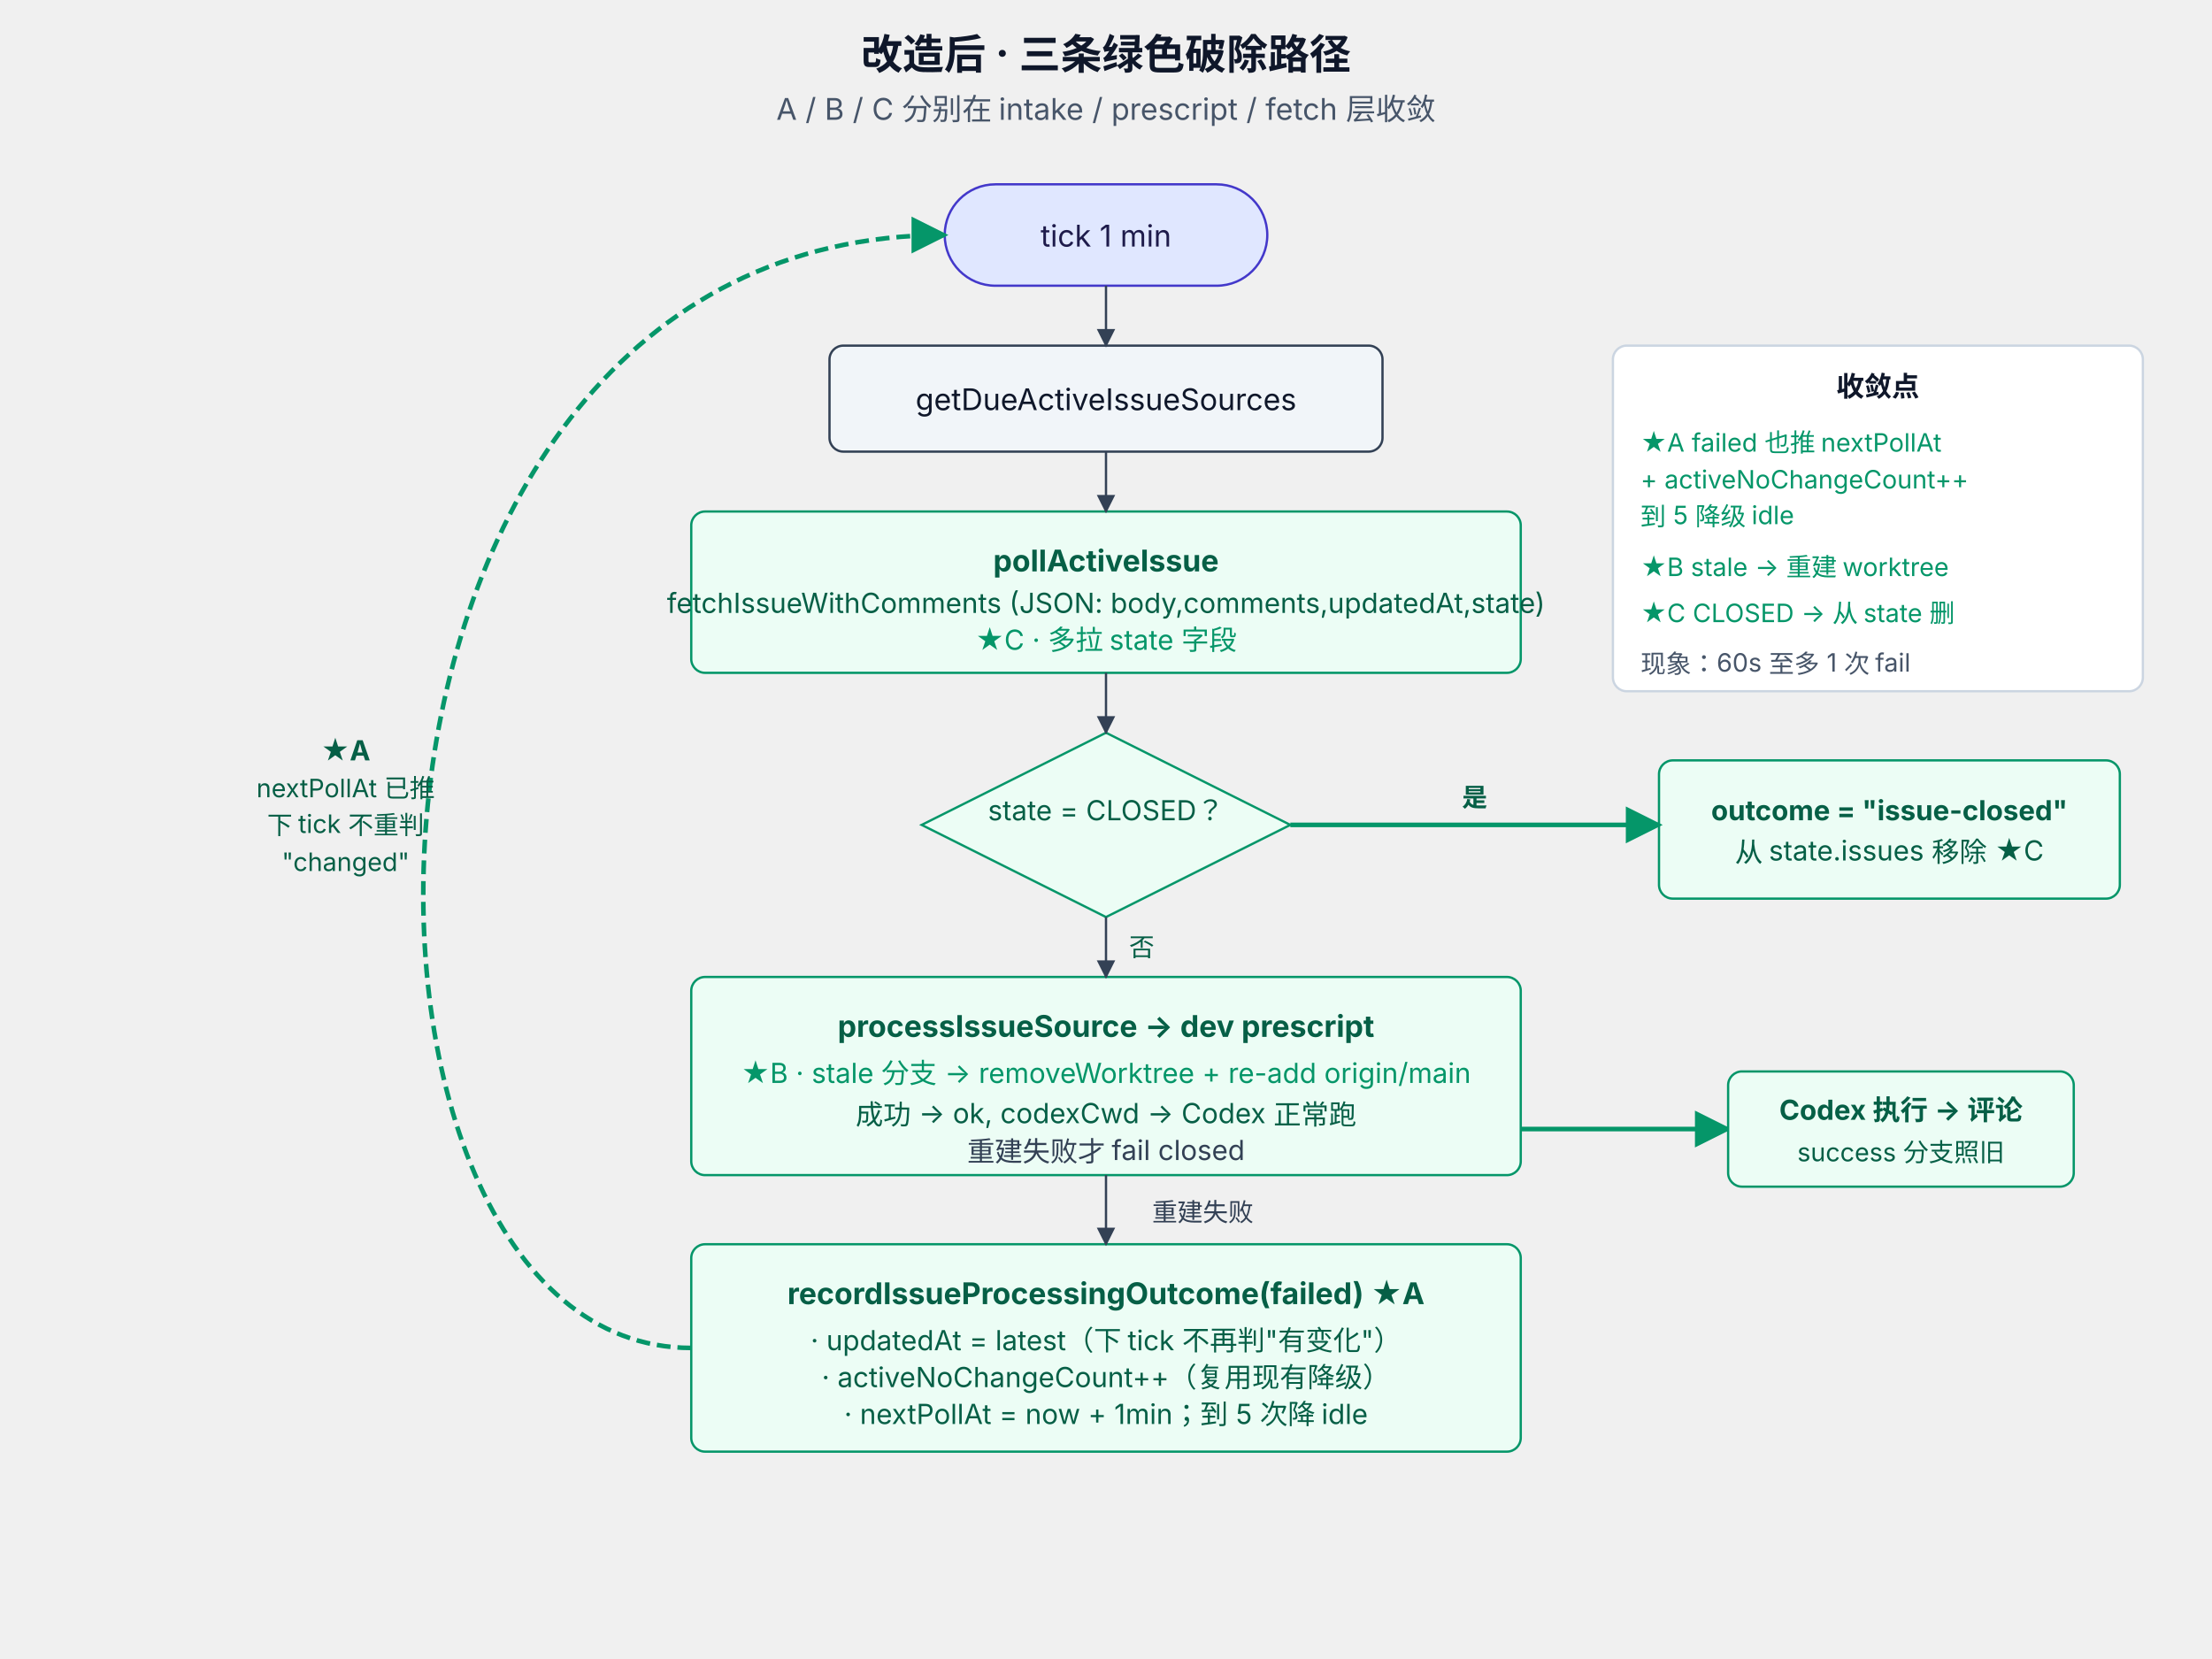
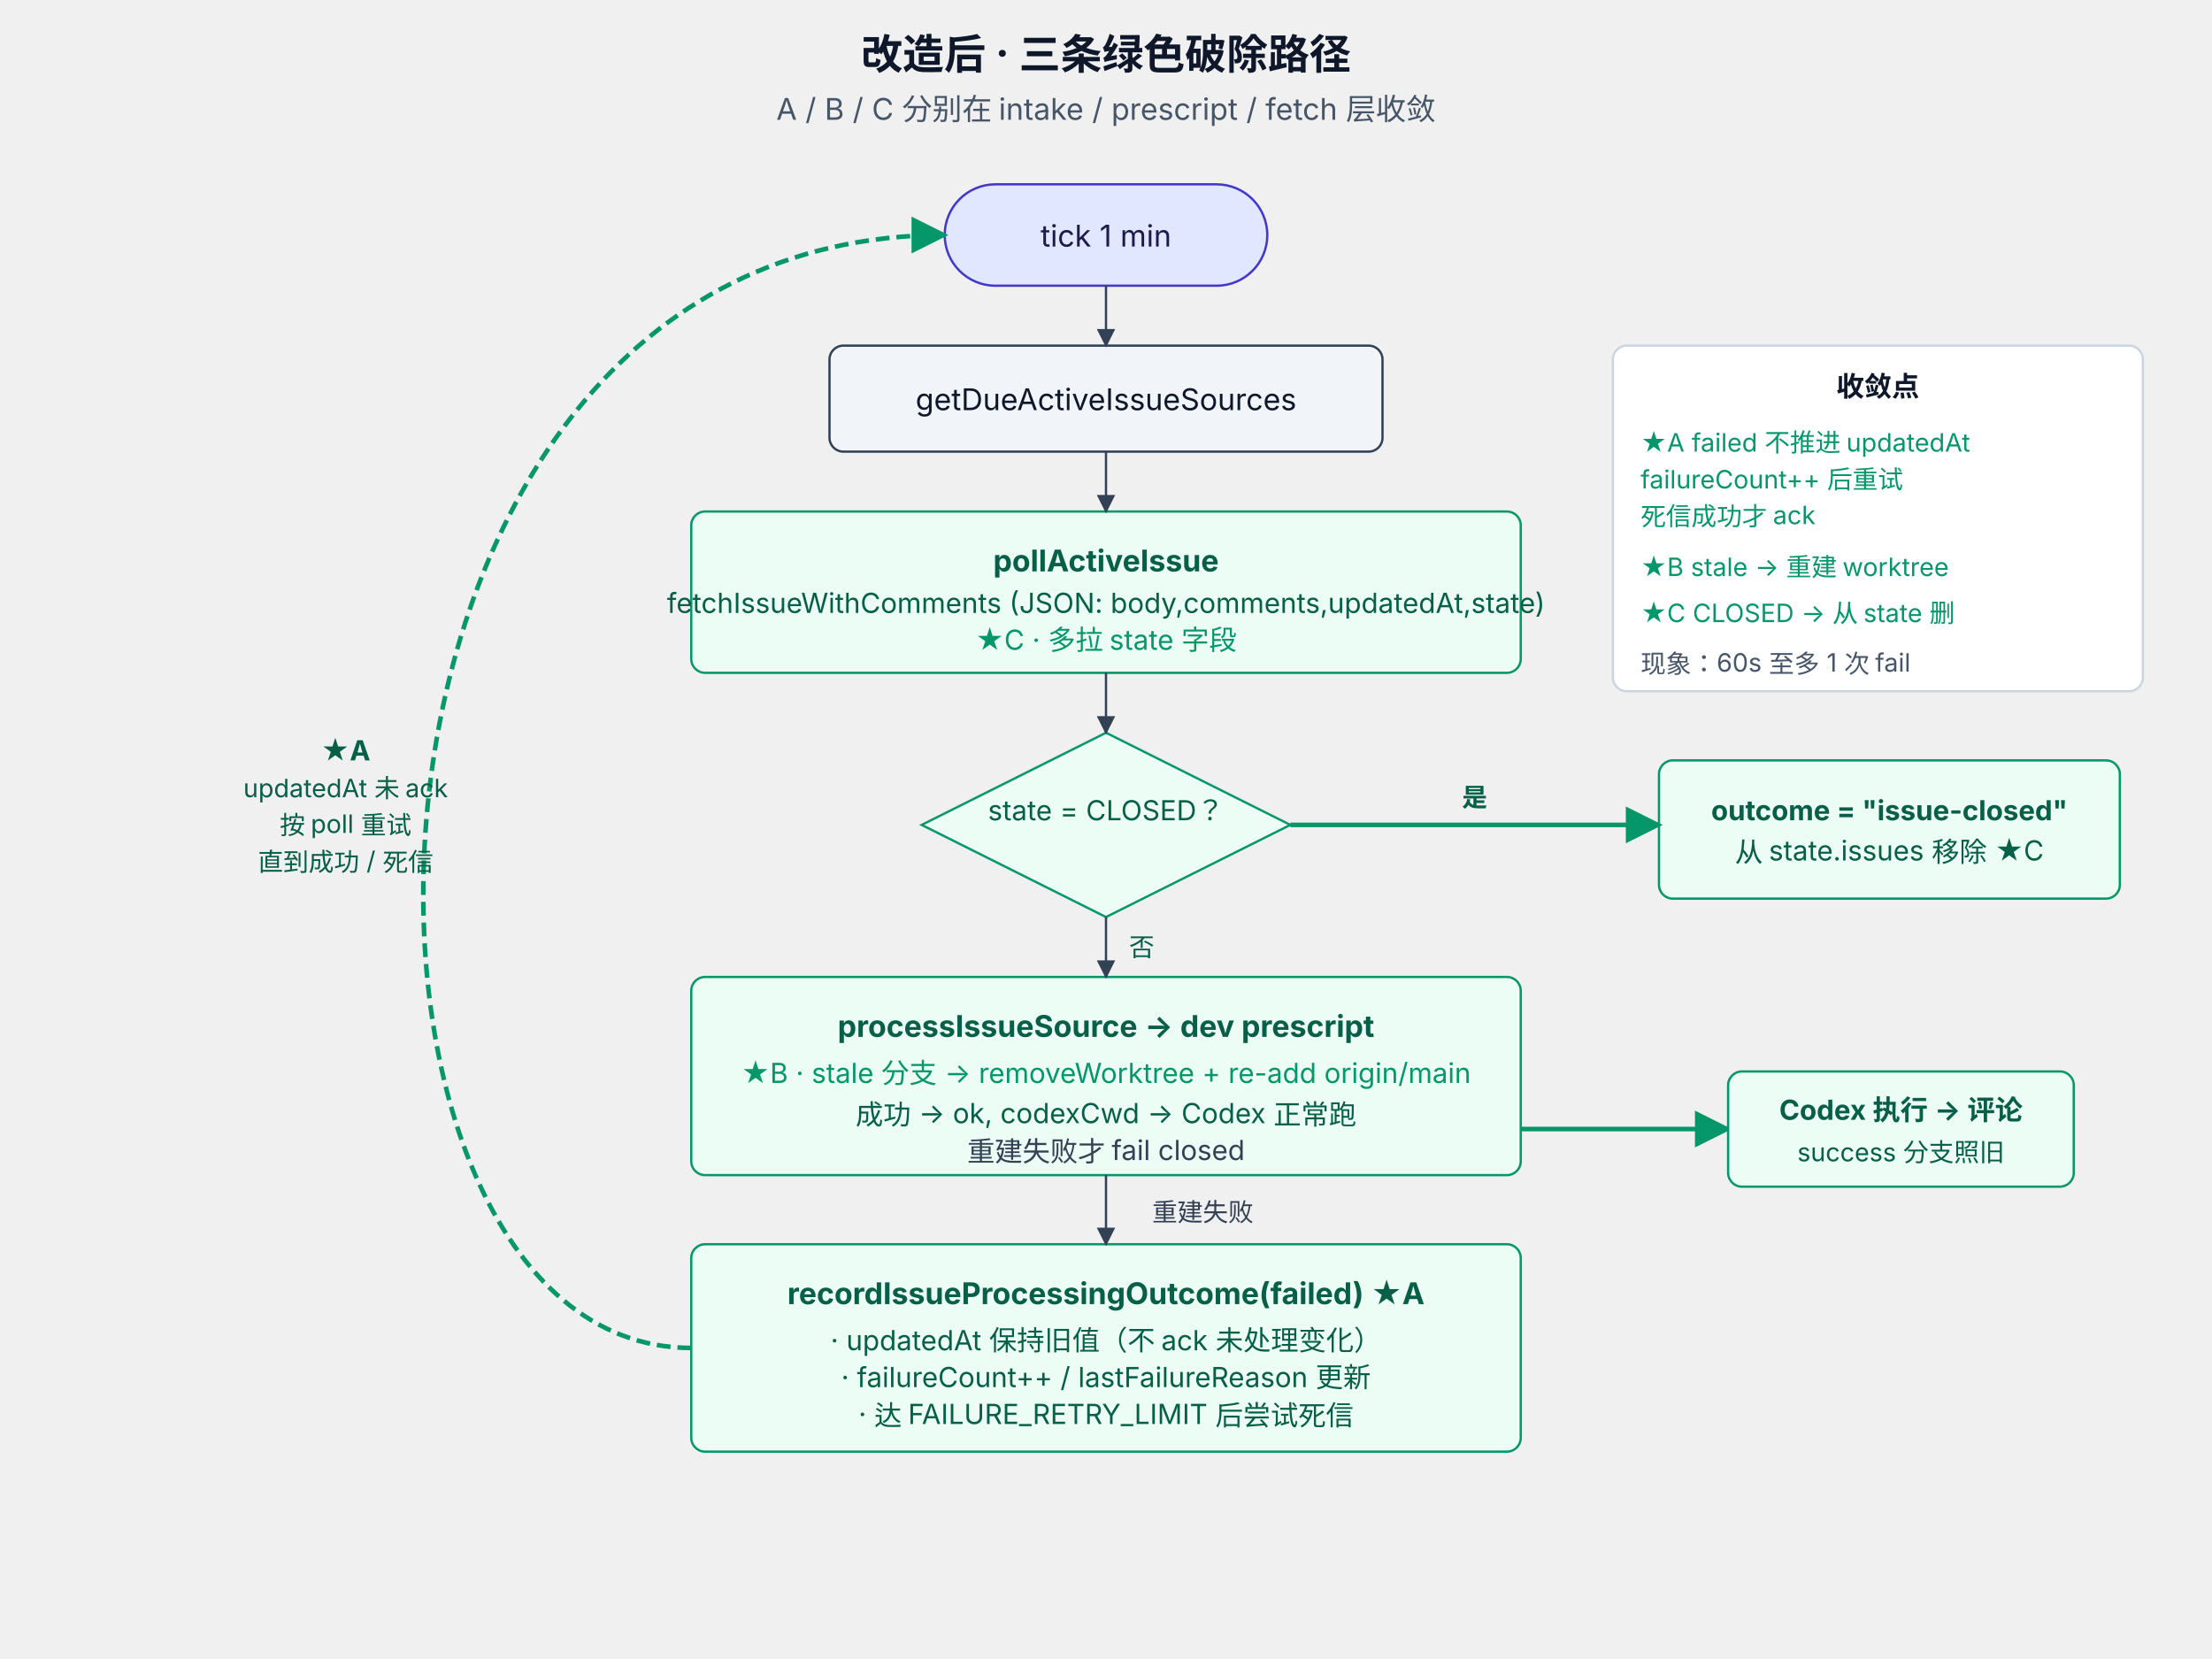
<svg xmlns="http://www.w3.org/2000/svg" viewBox="0 0 960 720" font-family="ui-sans-serif, -apple-system, sans-serif">
  <defs>
    <marker id="arrow2" viewBox="0 0 10 10" refX="9" refY="5" markerWidth="8" markerHeight="8" orient="auto-start-reverse">
      <path d="M0,0 L10,5 L0,10 z" fill="#334155" />
    </marker>
    <marker id="arrowGreen" viewBox="0 0 10 10" refX="9" refY="5" markerWidth="8" markerHeight="8" orient="auto-start-reverse">
      <path d="M0,0 L10,5 L0,10 z" fill="#059669" />
    </marker>
  </defs>
  <text x="480" y="30" text-anchor="middle" font-size="18" font-weight="700" fill="#0f172a">改造后 · 三条绿色破除路径</text>
  <text x="480" y="52" text-anchor="middle" font-size="13" fill="#475569">A / B / C 分别在 intake / prescript / fetch 层收敛</text>
  <rect x="410" y="80" width="140" height="44" rx="22" fill="#e0e7ff" stroke="#4338ca" />
  <text x="480" y="107" text-anchor="middle" font-size="13" fill="#1e1b4b">tick 1 min</text>
  <rect x="360" y="150" width="240" height="46" rx="6" fill="#f1f5f9" stroke="#334155" />
  <text x="480" y="178" text-anchor="middle" font-size="13" fill="#0f172a">getDueActiveIssueSources</text>
  <rect x="300" y="222" width="360" height="70" rx="6" fill="#ecfdf5" stroke="#059669" />
  <text x="480" y="248" text-anchor="middle" font-size="13" font-weight="700" fill="#065f46">pollActiveIssue</text>
  <text x="480" y="266" text-anchor="middle" font-size="12" fill="#065f46">fetchIssueWithComments (JSON: body,comments,updatedAt,state)</text>
  <text x="480" y="282" text-anchor="middle" font-size="12" fill="#059669">★C · 多拉 state 字段</text>
  <polygon points="480,318 560,358 480,398 400,358" fill="#ecfdf5" stroke="#059669" />
  <text x="480" y="356" text-anchor="middle" font-size="12" fill="#065f46">state = CLOSED？</text>
  <rect x="720" y="330" width="200" height="60" rx="6" fill="#ecfdf5" stroke="#059669" />
  <text x="820" y="356" text-anchor="middle" font-size="12" font-weight="700" fill="#065f46">outcome = "issue-closed"</text>
  <text x="820" y="374" text-anchor="middle" font-size="12" fill="#065f46">从 state.issues 移除 ★C</text>
  <rect x="300" y="424" width="360" height="86" rx="6" fill="#ecfdf5" stroke="#059669" />
  <text x="480" y="450" text-anchor="middle" font-size="13" font-weight="700" fill="#065f46">processIssueSource → dev prescript</text>
  <text x="480" y="470" text-anchor="middle" font-size="12" fill="#059669">★B · stale 分支 → removeWorktree + re-add origin/main</text>
  <text x="480" y="488" text-anchor="middle" font-size="12" fill="#065f46">成功 → ok, codexCwd → Codex 正常跑</text>
  <text x="480" y="504" text-anchor="middle" font-size="12" fill="#334155">重建失败才 fail closed</text>
  <rect x="300" y="540" width="360" height="90" rx="6" fill="#ecfdf5" stroke="#059669" />
  <text x="480" y="566" text-anchor="middle" font-size="13" font-weight="700" fill="#065f46">recordIssueProcessingOutcome(failed) ★A</text>
-   <text x="480" y="586" text-anchor="middle" font-size="12" fill="#065f46">· updatedAt = latest（下 tick 不再判"有变化"）</text>
-   <text x="480" y="602" text-anchor="middle" font-size="12" fill="#065f46">· activeNoChangeCount++（复用现有降级）</text>
-   <text x="480" y="618" text-anchor="middle" font-size="12" fill="#065f46">· nextPollAt = now + 1min；到 5 次降 idle</text>
+   <text x="480" y="586" text-anchor="middle" font-size="12" fill="#065f46">· updatedAt 保持旧值（不 ack 未处理变化）</text>
+   <text x="480" y="602" text-anchor="middle" font-size="12" fill="#065f46">· failureCount++ / lastFailureReason 更新</text>
+   <text x="480" y="618" text-anchor="middle" font-size="12" fill="#065f46">· 达 FAILURE_RETRY_LIMIT 后尝试死信</text>
  <line x1="480" y1="124" x2="480" y2="150" stroke="#334155" marker-end="url(#arrow2)" />
  <line x1="480" y1="196" x2="480" y2="222" stroke="#334155" marker-end="url(#arrow2)" />
  <line x1="480" y1="292" x2="480" y2="318" stroke="#334155" marker-end="url(#arrow2)" />
  <line x1="480" y1="398" x2="480" y2="424" stroke="#334155" marker-end="url(#arrow2)" />
  <text x="490" y="415" font-size="11" fill="#065f46">否</text>
  <line x1="480" y1="510" x2="480" y2="540" stroke="#334155" marker-end="url(#arrow2)" />
  <text x="500" y="530" font-size="11" fill="#334155">重建失败</text>
  <line x1="560" y1="358" x2="720" y2="358" stroke="#059669" stroke-width="2" marker-end="url(#arrowGreen)" />
  <text x="640" y="350" text-anchor="middle" font-size="11" font-weight="700" fill="#065f46">是</text>
  <line x1="660" y1="490" x2="750" y2="490" stroke="#059669" stroke-width="2" marker-end="url(#arrowGreen)" />
  <rect x="750" y="465" width="150" height="50" rx="6" fill="#ecfdf5" stroke="#059669" />
  <text x="825" y="486" text-anchor="middle" font-size="12" font-weight="700" fill="#065f46">Codex 执行 → 评论</text>
  <text x="825" y="504" text-anchor="middle" font-size="11" fill="#065f46">success 分支照旧</text>
  <path d="M 300,585 C 130,585 130,102 410,102" fill="none" stroke="#059669" stroke-width="2" stroke-dasharray="6,3" marker-end="url(#arrowGreen)" />
  <text x="150" y="330" text-anchor="middle" font-size="12" font-weight="700" fill="#065f46">★A</text>
-   <text x="150" y="346" text-anchor="middle" font-size="11" fill="#065f46">nextPollAt 已推</text>
-   <text x="150" y="362" text-anchor="middle" font-size="11" fill="#065f46">下 tick 不重判</text>
-   <text x="150" y="378" text-anchor="middle" font-size="11" fill="#065f46">"changed"</text>
+   <text x="150" y="346" text-anchor="middle" font-size="11" fill="#065f46">updatedAt 未 ack</text>
+   <text x="150" y="362" text-anchor="middle" font-size="11" fill="#065f46">按 poll 重试</text>
+   <text x="150" y="378" text-anchor="middle" font-size="11" fill="#065f46">直到成功 / 死信</text>
  <rect x="700" y="150" width="230" height="150" rx="6" fill="#ffffff" stroke="#cbd5e1" />
  <text x="815" y="172" text-anchor="middle" font-size="12" font-weight="700" fill="#0f172a">收敛点</text>
-   <text x="712" y="196" font-size="11" fill="#059669">★A failed 也推 nextPollAt</text>
-   <text x="712" y="212" font-size="11" fill="#059669">    + activeNoChangeCount++</text>
-   <text x="712" y="228" font-size="11" fill="#059669">    到 5 降级 idle</text>
+   <text x="712" y="196" font-size="11" fill="#059669">★A failed 不推进 updatedAt</text>
+   <text x="712" y="212" font-size="11" fill="#059669">    failureCount++ 后重试</text>
+   <text x="712" y="228" font-size="11" fill="#059669">    死信成功才 ack</text>
  <text x="712" y="250" font-size="11" fill="#059669">★B stale → 重建 worktree</text>
  <text x="712" y="270" font-size="11" fill="#059669">★C CLOSED → 从 state 删</text>
  <text x="712" y="292" font-size="11" fill="#475569">现象：60s 至多 1 次 fail</text>
</svg>
